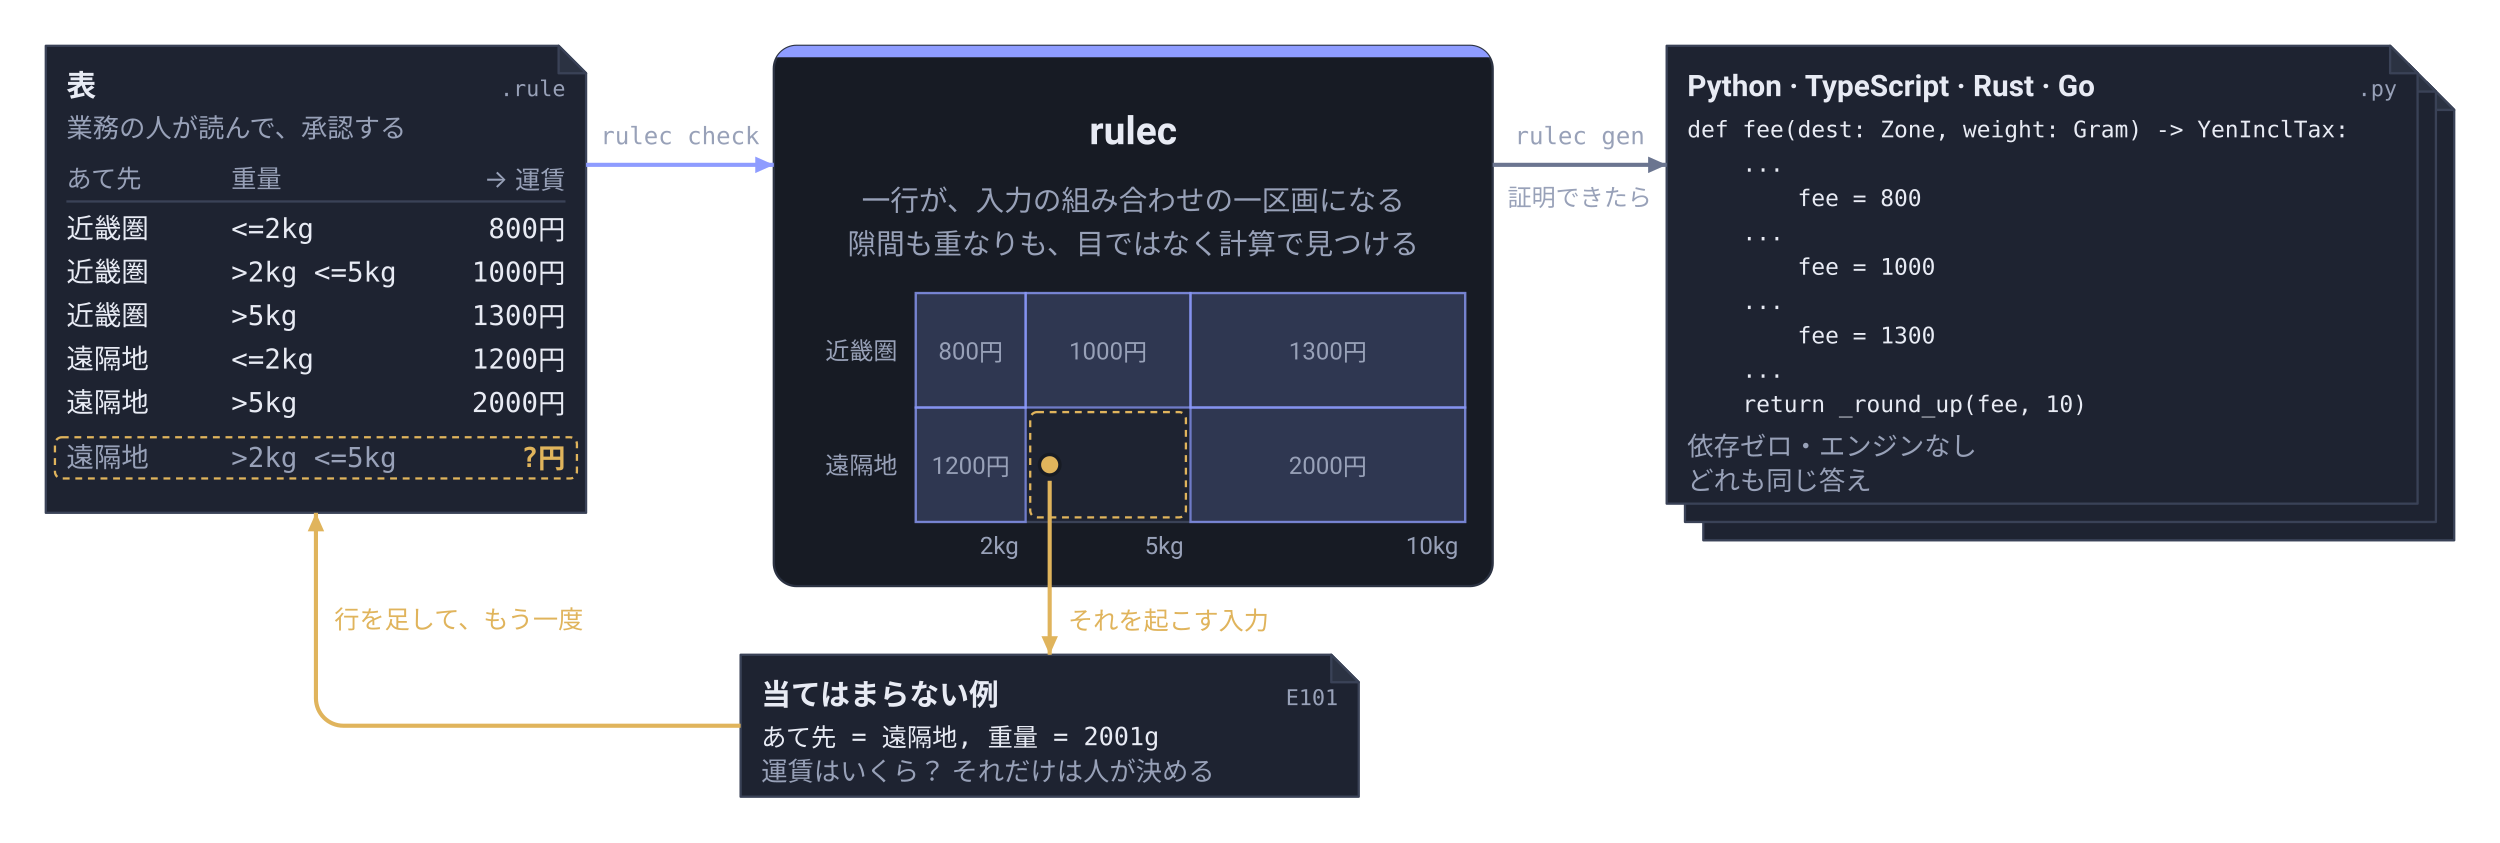
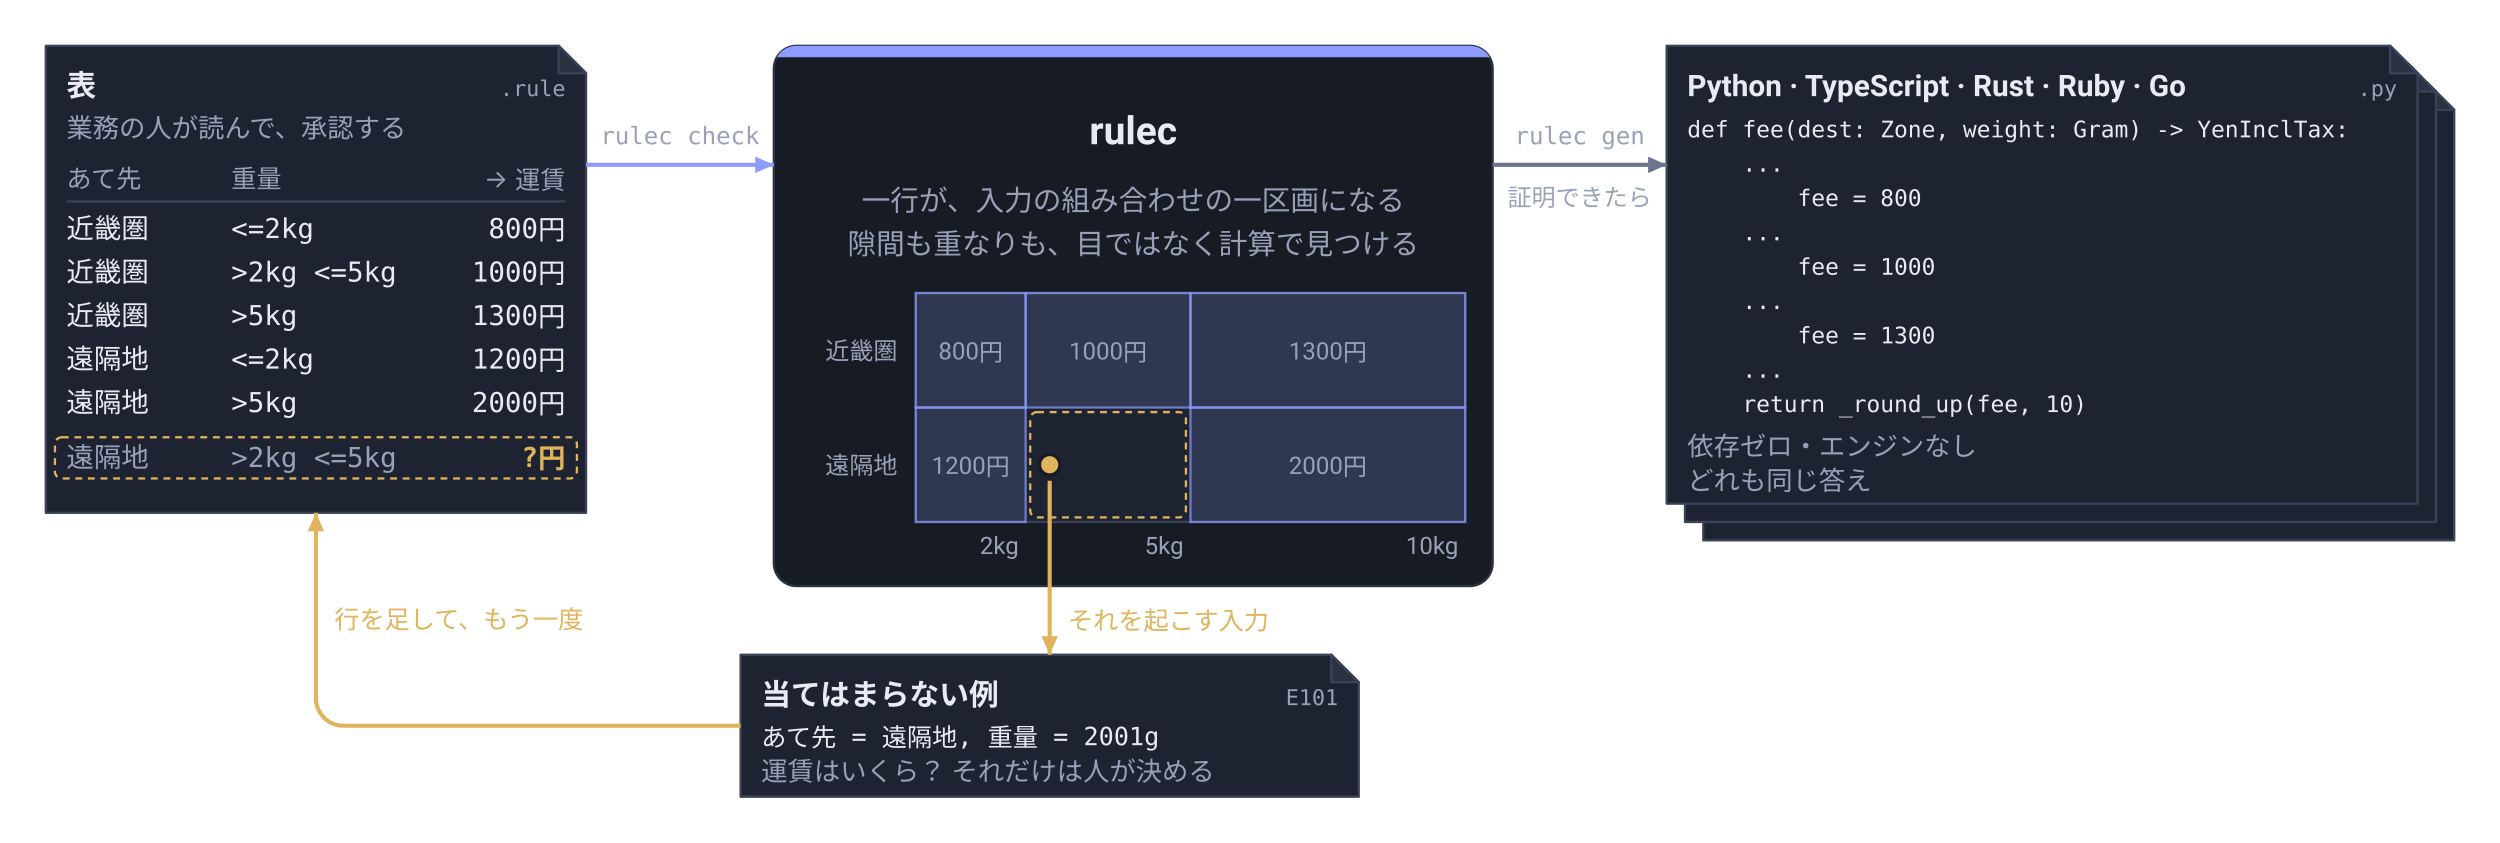
- <svg xmlns="http://www.w3.org/2000/svg" viewBox="0 0 1092 368" role="img" aria-label="表を書く。rulec は一行を入力の組み合わせの一区画にして並べ、隙間も重なりも無いことを計算で証明する。抜けがあれば、それを起こす入力（あて先 = 遠隔地, 重量 = 2001g）が返ってきて、行を足してもう一度。運賃がいくらかだけは人が決める。証明できた表からだけ、依存ゼロの Python・TypeScript・Rust・Go が出る。" font-family="-apple-system, BlinkMacSystemFont, &quot;Hiragino Sans&quot;, &quot;Noto Sans JP&quot;, &quot;Yu Gothic&quot;, Meiryo, &quot;Segoe UI&quot;, Roboto, sans-serif">
+ <svg xmlns="http://www.w3.org/2000/svg" viewBox="0 0 1092 368" role="img" aria-label="表を書く。rulec は一行を入力の組み合わせの一区画にして並べ、隙間も重なりも無いことを計算で証明する。抜けがあれば、それを起こす入力（あて先 = 遠隔地, 重量 = 2001g）が返ってきて、行を足してもう一度。運賃がいくらかだけは人が決める。証明できた表からだけ、依存ゼロの Python・TypeScript・Rust・Ruby・Go が出る。" font-family="-apple-system, BlinkMacSystemFont, &quot;Hiragino Sans&quot;, &quot;Noto Sans JP&quot;, &quot;Yu Gothic&quot;, Meiryo, &quot;Segoe UI&quot;, Roboto, sans-serif">
  <defs>
    <marker id="head-neutral" viewBox="0 0 10 10" refX="9" refY="5" markerWidth="9" markerHeight="9" markerUnits="userSpaceOnUse" orient="auto">
      <path d="M0,1 L9,5 L0,9 Z" fill="#6b7590" />
    </marker>
    <marker id="head-accent" viewBox="0 0 10 10" refX="9" refY="5" markerWidth="9" markerHeight="9" markerUnits="userSpaceOnUse" orient="auto">
      <path d="M0,1 L9,5 L0,9 Z" fill="#8e9cff" />
    </marker>
    <marker id="head-human" viewBox="0 0 10 10" refX="9" refY="5" markerWidth="9" markerHeight="9" markerUnits="userSpaceOnUse" orient="auto">
      <path d="M0,1 L9,5 L0,9 Z" fill="#e0b45c" />
    </marker>
  </defs>
  <path d="M20,20 H244 L256,32 V224 H20 Z" fill="#1e2331" stroke="#3a4257" stroke-linejoin="round" />
  <path d="M244,20 V32 H256 Z" fill="#2b3242" stroke="#3a4257" stroke-linejoin="round" />
  <text x="29" y="42" font-size="13" font-weight="600" text-anchor="start" fill="#e8ebf4">表</text>
  <text x="247" y="42" font-size="9.5" font-weight="400" text-anchor="end" fill="#98a1b8" font-family="ui-monospace, SFMono-Regular, Menlo, Consolas, monospace">.rule</text>
  <text x="29" y="60" font-size="11.5" font-weight="400" text-anchor="start" fill="#98a1b8">業務の人が読んで、承認する</text>
  <text x="29" y="82" font-size="11" font-weight="400" text-anchor="start" fill="#98a1b8">あて先</text>
  <text x="101" y="82" font-size="11" font-weight="400" text-anchor="start" fill="#98a1b8">重量</text>
  <text x="247" y="82" font-size="11" font-weight="400" text-anchor="end" fill="#98a1b8">→ 運賃</text>
  <line x1="29" y1="88" x2="247" y2="88" stroke="#3a4257" />
  <text x="29" y="104" font-size="12" font-weight="400" text-anchor="start" fill="#e8ebf4" font-family="ui-monospace, SFMono-Regular, Menlo, Consolas, monospace">近畿圏</text>
  <text x="101" y="104" font-size="12" font-weight="400" text-anchor="start" fill="#e8ebf4" font-family="ui-monospace, SFMono-Regular, Menlo, Consolas, monospace">&lt;=2kg</text>
  <text x="247" y="104" font-size="12" font-weight="400" text-anchor="end" fill="#e8ebf4" font-family="ui-monospace, SFMono-Regular, Menlo, Consolas, monospace">800円</text>
  <text x="29" y="123" font-size="12" font-weight="400" text-anchor="start" fill="#e8ebf4" font-family="ui-monospace, SFMono-Regular, Menlo, Consolas, monospace">近畿圏</text>
  <text x="101" y="123" font-size="12" font-weight="400" text-anchor="start" fill="#e8ebf4" font-family="ui-monospace, SFMono-Regular, Menlo, Consolas, monospace">&gt;2kg &lt;=5kg</text>
  <text x="247" y="123" font-size="12" font-weight="400" text-anchor="end" fill="#e8ebf4" font-family="ui-monospace, SFMono-Regular, Menlo, Consolas, monospace">1000円</text>
  <text x="29" y="142" font-size="12" font-weight="400" text-anchor="start" fill="#e8ebf4" font-family="ui-monospace, SFMono-Regular, Menlo, Consolas, monospace">近畿圏</text>
  <text x="101" y="142" font-size="12" font-weight="400" text-anchor="start" fill="#e8ebf4" font-family="ui-monospace, SFMono-Regular, Menlo, Consolas, monospace">&gt;5kg</text>
  <text x="247" y="142" font-size="12" font-weight="400" text-anchor="end" fill="#e8ebf4" font-family="ui-monospace, SFMono-Regular, Menlo, Consolas, monospace">1300円</text>
  <text x="29" y="161" font-size="12" font-weight="400" text-anchor="start" fill="#e8ebf4" font-family="ui-monospace, SFMono-Regular, Menlo, Consolas, monospace">遠隔地</text>
  <text x="101" y="161" font-size="12" font-weight="400" text-anchor="start" fill="#e8ebf4" font-family="ui-monospace, SFMono-Regular, Menlo, Consolas, monospace">&lt;=2kg</text>
  <text x="247" y="161" font-size="12" font-weight="400" text-anchor="end" fill="#e8ebf4" font-family="ui-monospace, SFMono-Regular, Menlo, Consolas, monospace">1200円</text>
  <text x="29" y="180" font-size="12" font-weight="400" text-anchor="start" fill="#e8ebf4" font-family="ui-monospace, SFMono-Regular, Menlo, Consolas, monospace">遠隔地</text>
  <text x="101" y="180" font-size="12" font-weight="400" text-anchor="start" fill="#e8ebf4" font-family="ui-monospace, SFMono-Regular, Menlo, Consolas, monospace">&gt;5kg</text>
  <text x="247" y="180" font-size="12" font-weight="400" text-anchor="end" fill="#e8ebf4" font-family="ui-monospace, SFMono-Regular, Menlo, Consolas, monospace">2000円</text>
  <rect x="24" y="191" width="228" height="18" rx="3" fill="none" stroke="#e0b45c" stroke-width="1" stroke-dasharray="3 2.5" />
  <text x="29" y="204" font-size="12" font-weight="400" text-anchor="start" fill="#98a1b8" font-family="ui-monospace, SFMono-Regular, Menlo, Consolas, monospace">遠隔地</text>
  <text x="101" y="204" font-size="12" font-weight="400" text-anchor="start" fill="#98a1b8" font-family="ui-monospace, SFMono-Regular, Menlo, Consolas, monospace">&gt;2kg &lt;=5kg</text>
  <text x="247" y="204" font-size="12" font-weight="600" text-anchor="end" fill="#e0b45c" font-family="ui-monospace, SFMono-Regular, Menlo, Consolas, monospace">?円</text>
  <clipPath id="clip-rulec">
    <rect x="338" y="20" width="314" height="236" rx="10" />
  </clipPath>
  <rect x="338" y="20" width="314" height="236" rx="10" fill="#171b24" stroke="#2b3242" />
  <rect x="338" y="20" width="314" height="5" fill="#8e9cff" clip-path="url(#clip-rulec)" />
  <text x="495.0" y="63" font-size="17" font-weight="700" text-anchor="middle" fill="#e8ebf4">rulec</text>
  <text x="495.0" y="92" font-size="12.5" font-weight="400" text-anchor="middle" fill="#98a1b8">一行が、入力の組み合わせの一区画になる</text>
  <text x="495.0" y="111" font-size="12.5" font-weight="400" text-anchor="middle" fill="#98a1b8">隙間も重なりも、目ではなく計算で見つける</text>
  <rect x="400" y="128" width="240" height="100" fill="#1e2331" stroke="#3a4257" />
  <rect x="400.0" y="128.0" width="48.0" height="50.0" fill="#8e9cff" fill-opacity="0.16" stroke="#8e9cff" stroke-opacity="0.7" />
  <text x="424.0" y="157.0" font-size="10.5" font-weight="400" text-anchor="middle" fill="#98a1b8">800円</text>
  <rect x="448.0" y="128.0" width="72.0" height="50.0" fill="#8e9cff" fill-opacity="0.16" stroke="#8e9cff" stroke-opacity="0.7" />
  <text x="484.0" y="157.0" font-size="10.5" font-weight="400" text-anchor="middle" fill="#98a1b8">1000円</text>
  <rect x="520.0" y="128.0" width="120.0" height="50.0" fill="#8e9cff" fill-opacity="0.16" stroke="#8e9cff" stroke-opacity="0.7" />
  <text x="580.0" y="157.0" font-size="10.5" font-weight="400" text-anchor="middle" fill="#98a1b8">1300円</text>
  <rect x="400.0" y="178.0" width="48.0" height="50.0" fill="#8e9cff" fill-opacity="0.16" stroke="#8e9cff" stroke-opacity="0.7" />
  <text x="424.0" y="207.0" font-size="10.5" font-weight="400" text-anchor="middle" fill="#98a1b8">1200円</text>
  <rect x="520.0" y="178.0" width="120.0" height="50.0" fill="#8e9cff" fill-opacity="0.16" stroke="#8e9cff" stroke-opacity="0.7" />
  <text x="580.0" y="207.0" font-size="10.5" font-weight="400" text-anchor="middle" fill="#98a1b8">2000円</text>
  <rect x="450.0" y="180.0" width="68.0" height="46.0" rx="3" fill="none" stroke="#e0b45c" stroke-width="1" stroke-dasharray="3 2.5" />
  <text x="392" y="157.0" font-size="10.5" font-weight="400" text-anchor="end" fill="#98a1b8">近畿圏</text>
  <text x="392" y="207.0" font-size="10.5" font-weight="400" text-anchor="end" fill="#98a1b8">遠隔地</text>
  <text x="445.0" y="242" font-size="10.5" font-weight="400" text-anchor="end" fill="#98a1b8">2kg</text>
  <text x="517.0" y="242" font-size="10.5" font-weight="400" text-anchor="end" fill="#98a1b8">5kg</text>
  <text x="637.0" y="242" font-size="10.5" font-weight="400" text-anchor="end" fill="#98a1b8">10kg</text>
  <circle cx="458.5" cy="203.0" r="4.5" fill="#e0b45c" stroke="#171b24" stroke-width="1.5" />
  <path d="M744,36 H1060 L1072,48 V236 H744 Z" fill="#1e2331" stroke="#3a4257" stroke-linejoin="round" />
  <path d="M1060,36 V48 H1072 Z" fill="#2b3242" stroke="#3a4257" stroke-linejoin="round" />
  <path d="M736,28 H1052 L1064,40 V228 H736 Z" fill="#1e2331" stroke="#3a4257" stroke-linejoin="round" />
  <path d="M1052,28 V40 H1064 Z" fill="#2b3242" stroke="#3a4257" stroke-linejoin="round" />
  <path d="M728,20 H1044 L1056,32 V220 H728 Z" fill="#1e2331" stroke="#3a4257" stroke-linejoin="round" />
  <path d="M1044,20 V32 H1056 Z" fill="#2b3242" stroke="#3a4257" stroke-linejoin="round" />
-   <text x="737" y="42" font-size="13" font-weight="600" text-anchor="start" fill="#e8ebf4">Python · TypeScript · Rust · Go</text>
+   <text x="737" y="42" font-size="13" font-weight="600" text-anchor="start" fill="#e8ebf4">Python · TypeScript · Rust · Ruby · Go</text>
  <text x="1047" y="42" font-size="9.5" font-weight="400" text-anchor="end" fill="#98a1b8" font-family="ui-monospace, SFMono-Regular, Menlo, Consolas, monospace">.py</text>
  <text x="737" y="60" font-size="10" font-weight="400" text-anchor="start" fill="#e8ebf4" font-family="ui-monospace, SFMono-Regular, Menlo, Consolas, monospace" xml:space="preserve" style="white-space:pre">def fee(dest: Zone, weight: Gram) -&gt; YenInclTax:</text>
  <text x="737" y="75" font-size="10" font-weight="400" text-anchor="start" fill="#e8ebf4" font-family="ui-monospace, SFMono-Regular, Menlo, Consolas, monospace" xml:space="preserve" style="white-space:pre">    ...</text>
  <text x="737" y="90" font-size="10" font-weight="400" text-anchor="start" fill="#e8ebf4" font-family="ui-monospace, SFMono-Regular, Menlo, Consolas, monospace" xml:space="preserve" style="white-space:pre">        fee = 800</text>
  <text x="737" y="105" font-size="10" font-weight="400" text-anchor="start" fill="#e8ebf4" font-family="ui-monospace, SFMono-Regular, Menlo, Consolas, monospace" xml:space="preserve" style="white-space:pre">    ...</text>
  <text x="737" y="120" font-size="10" font-weight="400" text-anchor="start" fill="#e8ebf4" font-family="ui-monospace, SFMono-Regular, Menlo, Consolas, monospace" xml:space="preserve" style="white-space:pre">        fee = 1000</text>
  <text x="737" y="135" font-size="10" font-weight="400" text-anchor="start" fill="#e8ebf4" font-family="ui-monospace, SFMono-Regular, Menlo, Consolas, monospace" xml:space="preserve" style="white-space:pre">    ...</text>
  <text x="737" y="150" font-size="10" font-weight="400" text-anchor="start" fill="#e8ebf4" font-family="ui-monospace, SFMono-Regular, Menlo, Consolas, monospace" xml:space="preserve" style="white-space:pre">        fee = 1300</text>
  <text x="737" y="165" font-size="10" font-weight="400" text-anchor="start" fill="#e8ebf4" font-family="ui-monospace, SFMono-Regular, Menlo, Consolas, monospace" xml:space="preserve" style="white-space:pre">    ...</text>
  <text x="737" y="180" font-size="10" font-weight="400" text-anchor="start" fill="#e8ebf4" font-family="ui-monospace, SFMono-Regular, Menlo, Consolas, monospace" xml:space="preserve" style="white-space:pre">    return _round_up(fee, 10)</text>
  <text x="737" y="199" font-size="11.5" font-weight="400" text-anchor="start" fill="#98a1b8">依存ゼロ・エンジンなし</text>
  <text x="737" y="214" font-size="11.5" font-weight="400" text-anchor="start" fill="#98a1b8">どれも同じ答え</text>
  <path d="M323.5,286 H581.5 L593.5,298 V348 H323.5 Z" fill="#1e2331" stroke="#3a4257" stroke-linejoin="round" />
  <path d="M581.5,286 V298 H593.5 Z" fill="#2b3242" stroke="#3a4257" stroke-linejoin="round" />
  <text x="332.5" y="308" font-size="13" font-weight="600" text-anchor="start" fill="#e8ebf4">当てはまらない例</text>
  <text x="584.5" y="308" font-size="9.5" font-weight="400" text-anchor="end" fill="#98a1b8" font-family="ui-monospace, SFMono-Regular, Menlo, Consolas, monospace">E101</text>
  <text x="332.5" y="326" font-size="11" font-weight="400" text-anchor="start" fill="#e8ebf4" font-family="ui-monospace, SFMono-Regular, Menlo, Consolas, monospace">あて先 = 遠隔地, 重量 = 2001g</text>
  <text x="332.5" y="341" font-size="11.5" font-weight="400" text-anchor="start" fill="#98a1b8">運賃はいくら？ それだけは人が決める</text>
  <line x1="256" y1="72" x2="338" y2="72" stroke="#8e9cff" stroke-width="1.8" marker-end="url(#head-accent)" />
  <text x="297.0" y="63" font-size="10.5" font-weight="400" text-anchor="middle" fill="#98a1b8" font-family="ui-monospace, SFMono-Regular, Menlo, Consolas, monospace">rulec check</text>
  <line x1="652" y1="72" x2="728" y2="72" stroke="#6b7590" stroke-width="1.8" marker-end="url(#head-neutral)" />
  <text x="690.0" y="63" font-size="10.5" font-weight="400" text-anchor="middle" fill="#98a1b8" font-family="ui-monospace, SFMono-Regular, Menlo, Consolas, monospace">rulec gen</text>
  <text x="690.0" y="90" font-size="10.5" font-weight="400" text-anchor="middle" fill="#98a1b8">証明できたら</text>
  <line x1="458.5" y1="210.0" x2="458.5" y2="286" stroke="#e0b45c" stroke-width="1.8" marker-end="url(#head-human)" />
  <text x="466.5" y="275.0" font-size="11" font-weight="400" text-anchor="start" fill="#e0b45c">それを起こす入力</text>
  <path d="M323.5,317.0 H150.0 A12,12 0 0 1 138.0,305.0 V224" fill="none" stroke="#e0b45c" stroke-width="1.8" marker-end="url(#head-human)" />
  <text x="146.0" y="274.5" font-size="11" font-weight="400" text-anchor="start" fill="#e0b45c">行を足して、もう一度</text>
</svg>
